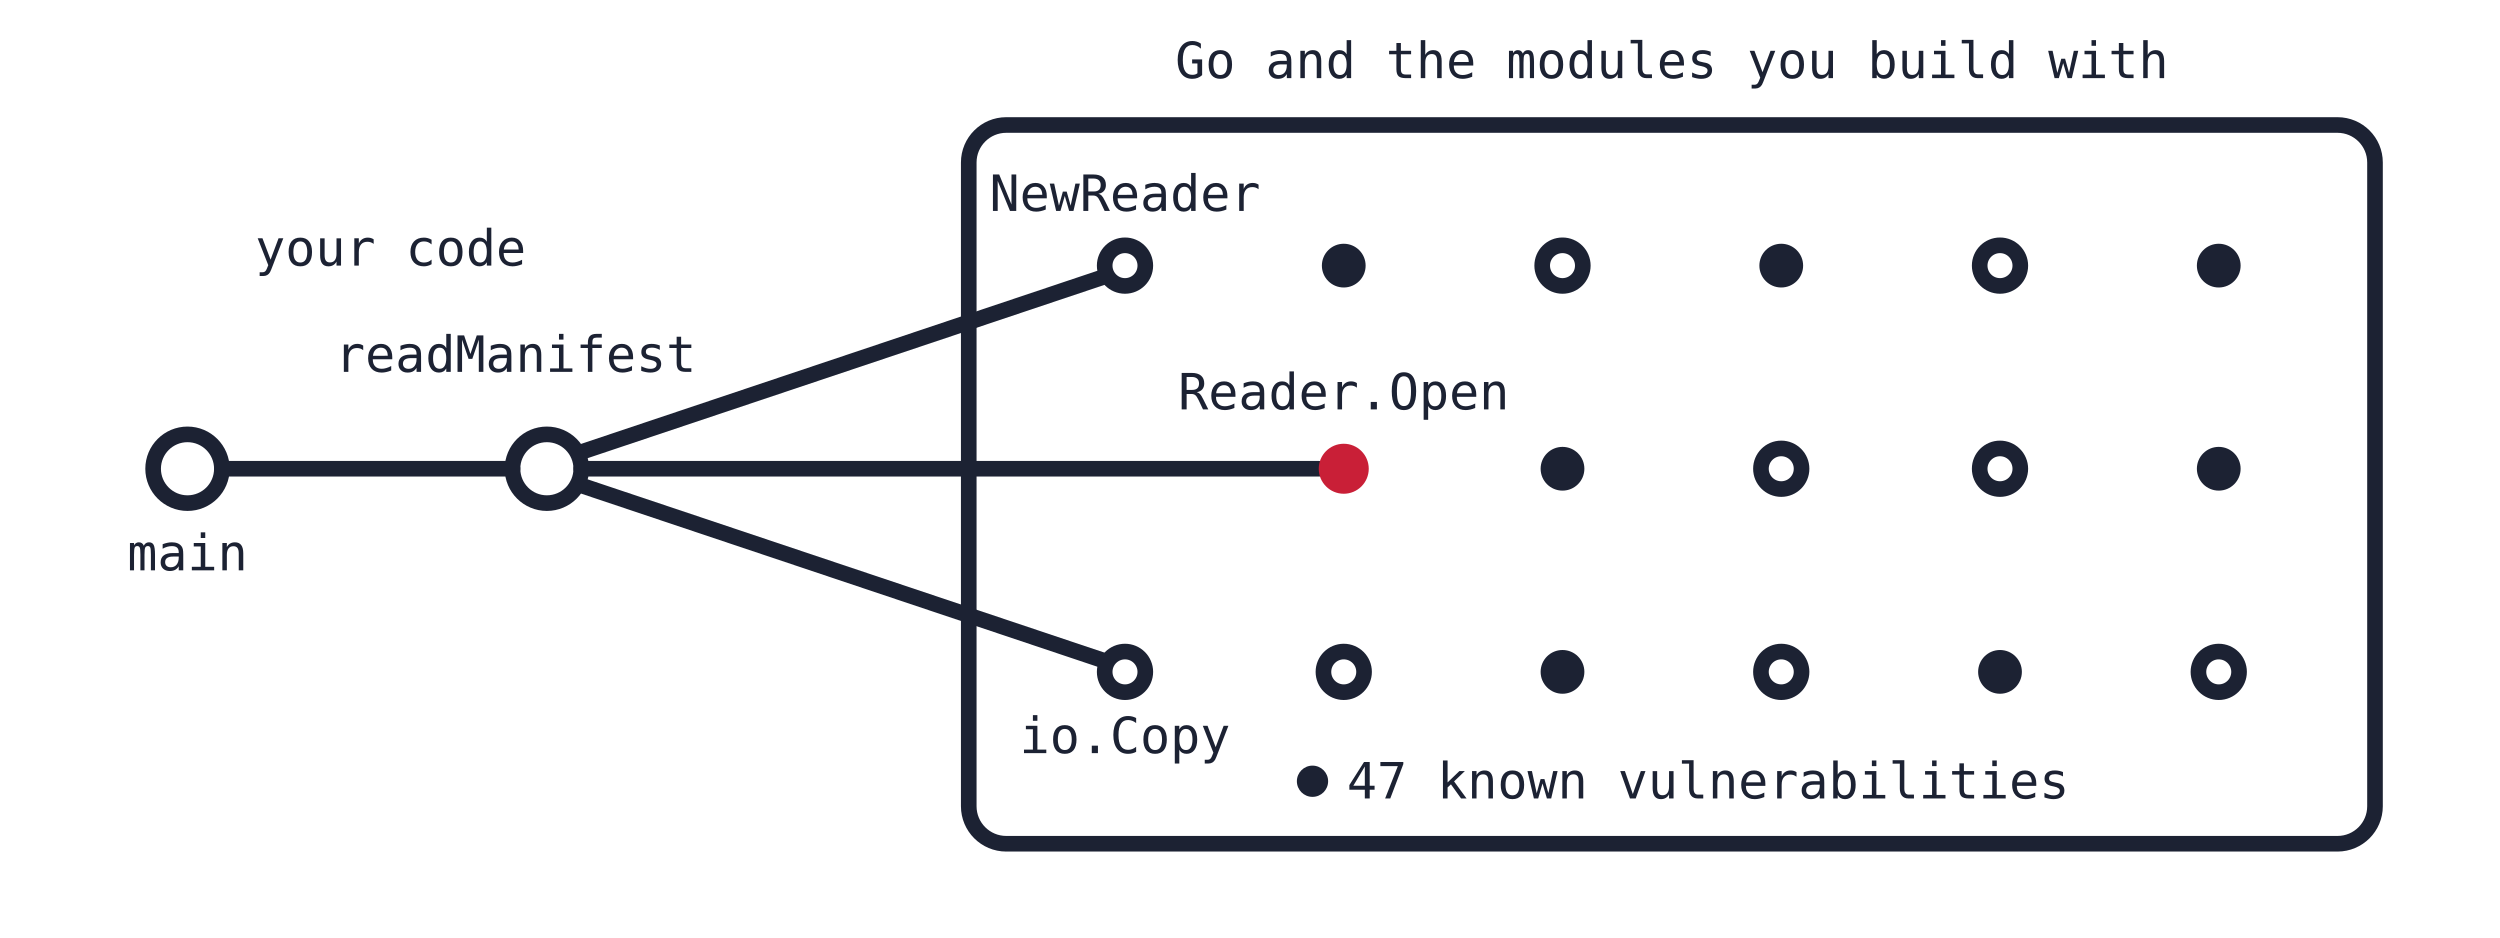
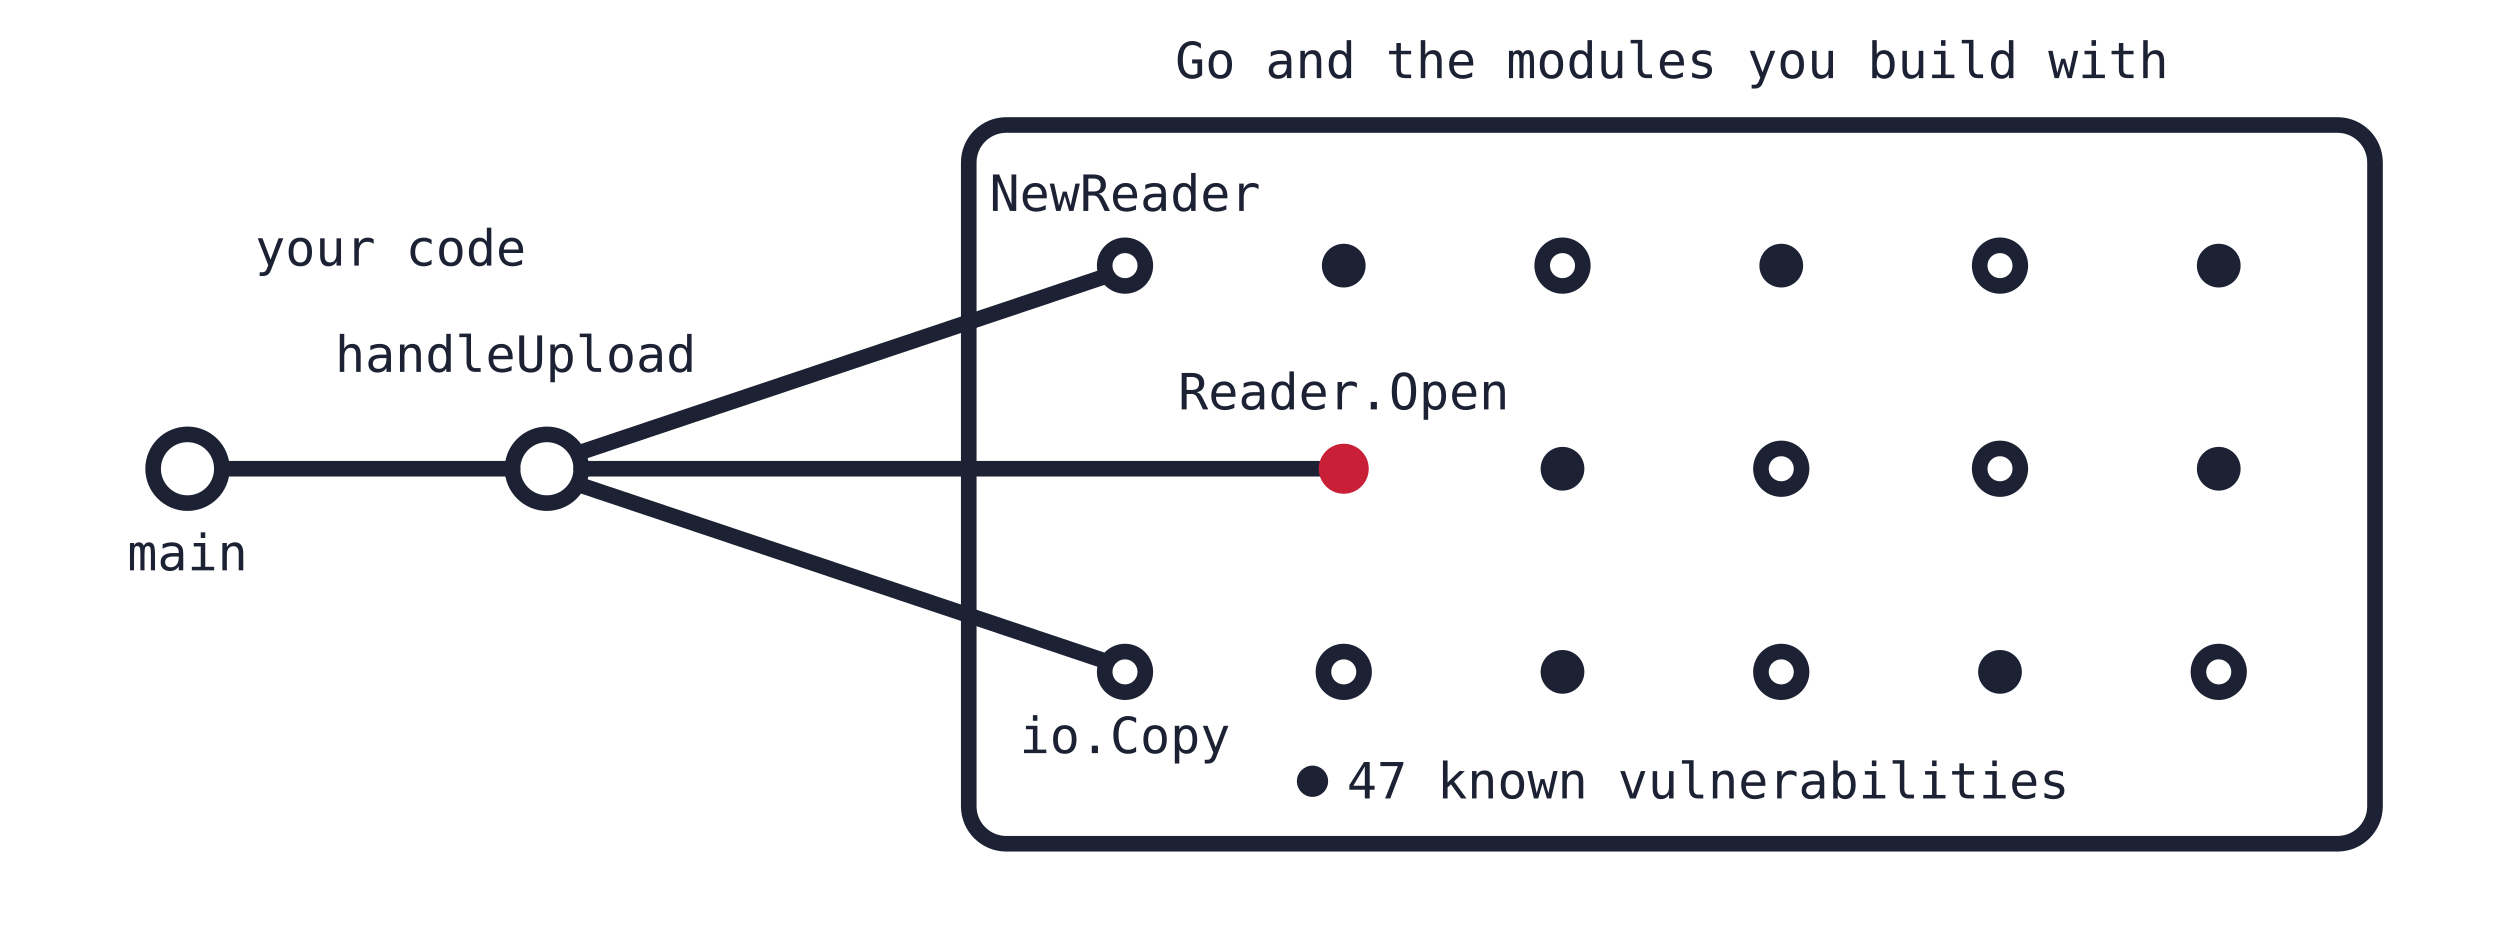
<svg xmlns="http://www.w3.org/2000/svg" viewBox="0 0 1600 600" width="1600" height="600">
  <g fill="none" stroke="#1C2233" stroke-width="10" stroke-linecap="round" stroke-linejoin="round" font-family="IBM Plex Mono, monospace" font-size="32">
    <g data-step="0">
      <rect x="620" y="80" width="900" height="460" rx="24" />
      <text x="1070" y="50" fill="#1C2233" stroke="none" text-anchor="middle">Go and the modules you build with</text>
      <circle cx="720" cy="170" r="13" />
      <circle cx="720" cy="430" r="13" />
      <circle cx="1000" cy="170" r="13" />
      <circle cx="1280" cy="170" r="13" />
      <circle cx="1140" cy="300" r="13" />
      <circle cx="1280" cy="300" r="13" />
      <circle cx="860" cy="430" r="13" />
      <circle cx="1140" cy="430" r="13" />
      <circle cx="1420" cy="430" r="13" />
      <circle cx="860" cy="170" r="14" fill="#1C2233" stroke="none" />
      <circle cx="1140" cy="170" r="14" fill="#1C2233" stroke="none" />
      <circle cx="1420" cy="170" r="14" fill="#1C2233" stroke="none" />
      <circle cx="1000" cy="300" r="14" fill="#1C2233" stroke="none" />
      <circle cx="1420" cy="300" r="14" fill="#1C2233" stroke="none" />
      <circle cx="1000" cy="430" r="14" fill="#1C2233" stroke="none" />
      <circle cx="1280" cy="430" r="14" fill="#1C2233" stroke="none" />
      <circle cx="860" cy="300" r="14" fill="#1C2233" stroke="none" />
      <circle cx="840" cy="500" r="10" fill="#1C2233" stroke="none" />
      <text x="862" y="511" fill="#1C2233" stroke="none">47 known vulnerabilities</text>
    </g>
    <g data-step="1">
      <text x="250" y="170" fill="#1C2233" stroke="none" text-anchor="middle">your code</text>
      <circle cx="120" cy="300" r="22" />
      <text x="120" y="365" fill="#1C2233" stroke="none" text-anchor="middle">main</text>
      <path d="M142 300 H328" />
      <circle cx="350" cy="300" r="22" />
-       <text x="330" y="238" fill="#1C2233" stroke="none" text-anchor="middle">readManifest</text>
+       <text x="330" y="238" fill="#1C2233" stroke="none" text-anchor="middle">handleUpload</text>
      <path d="M370 290 L707 177 M370 310 L707 423" />
      <text x="720" y="135" fill="#1C2233" stroke="none" text-anchor="middle">NewReader</text>
      <text x="720" y="482" fill="#1C2233" stroke="none" text-anchor="middle">io.Copy</text>
    </g>
    <g data-step="2">
      <path d="M372 300 H844" />
      <circle cx="860" cy="300" r="16" fill="#C91F37" stroke="none" />
      <text x="860" y="262" fill="#1C2233" stroke="none" text-anchor="middle">Reader.Open</text>
    </g>
  </g>
</svg>
